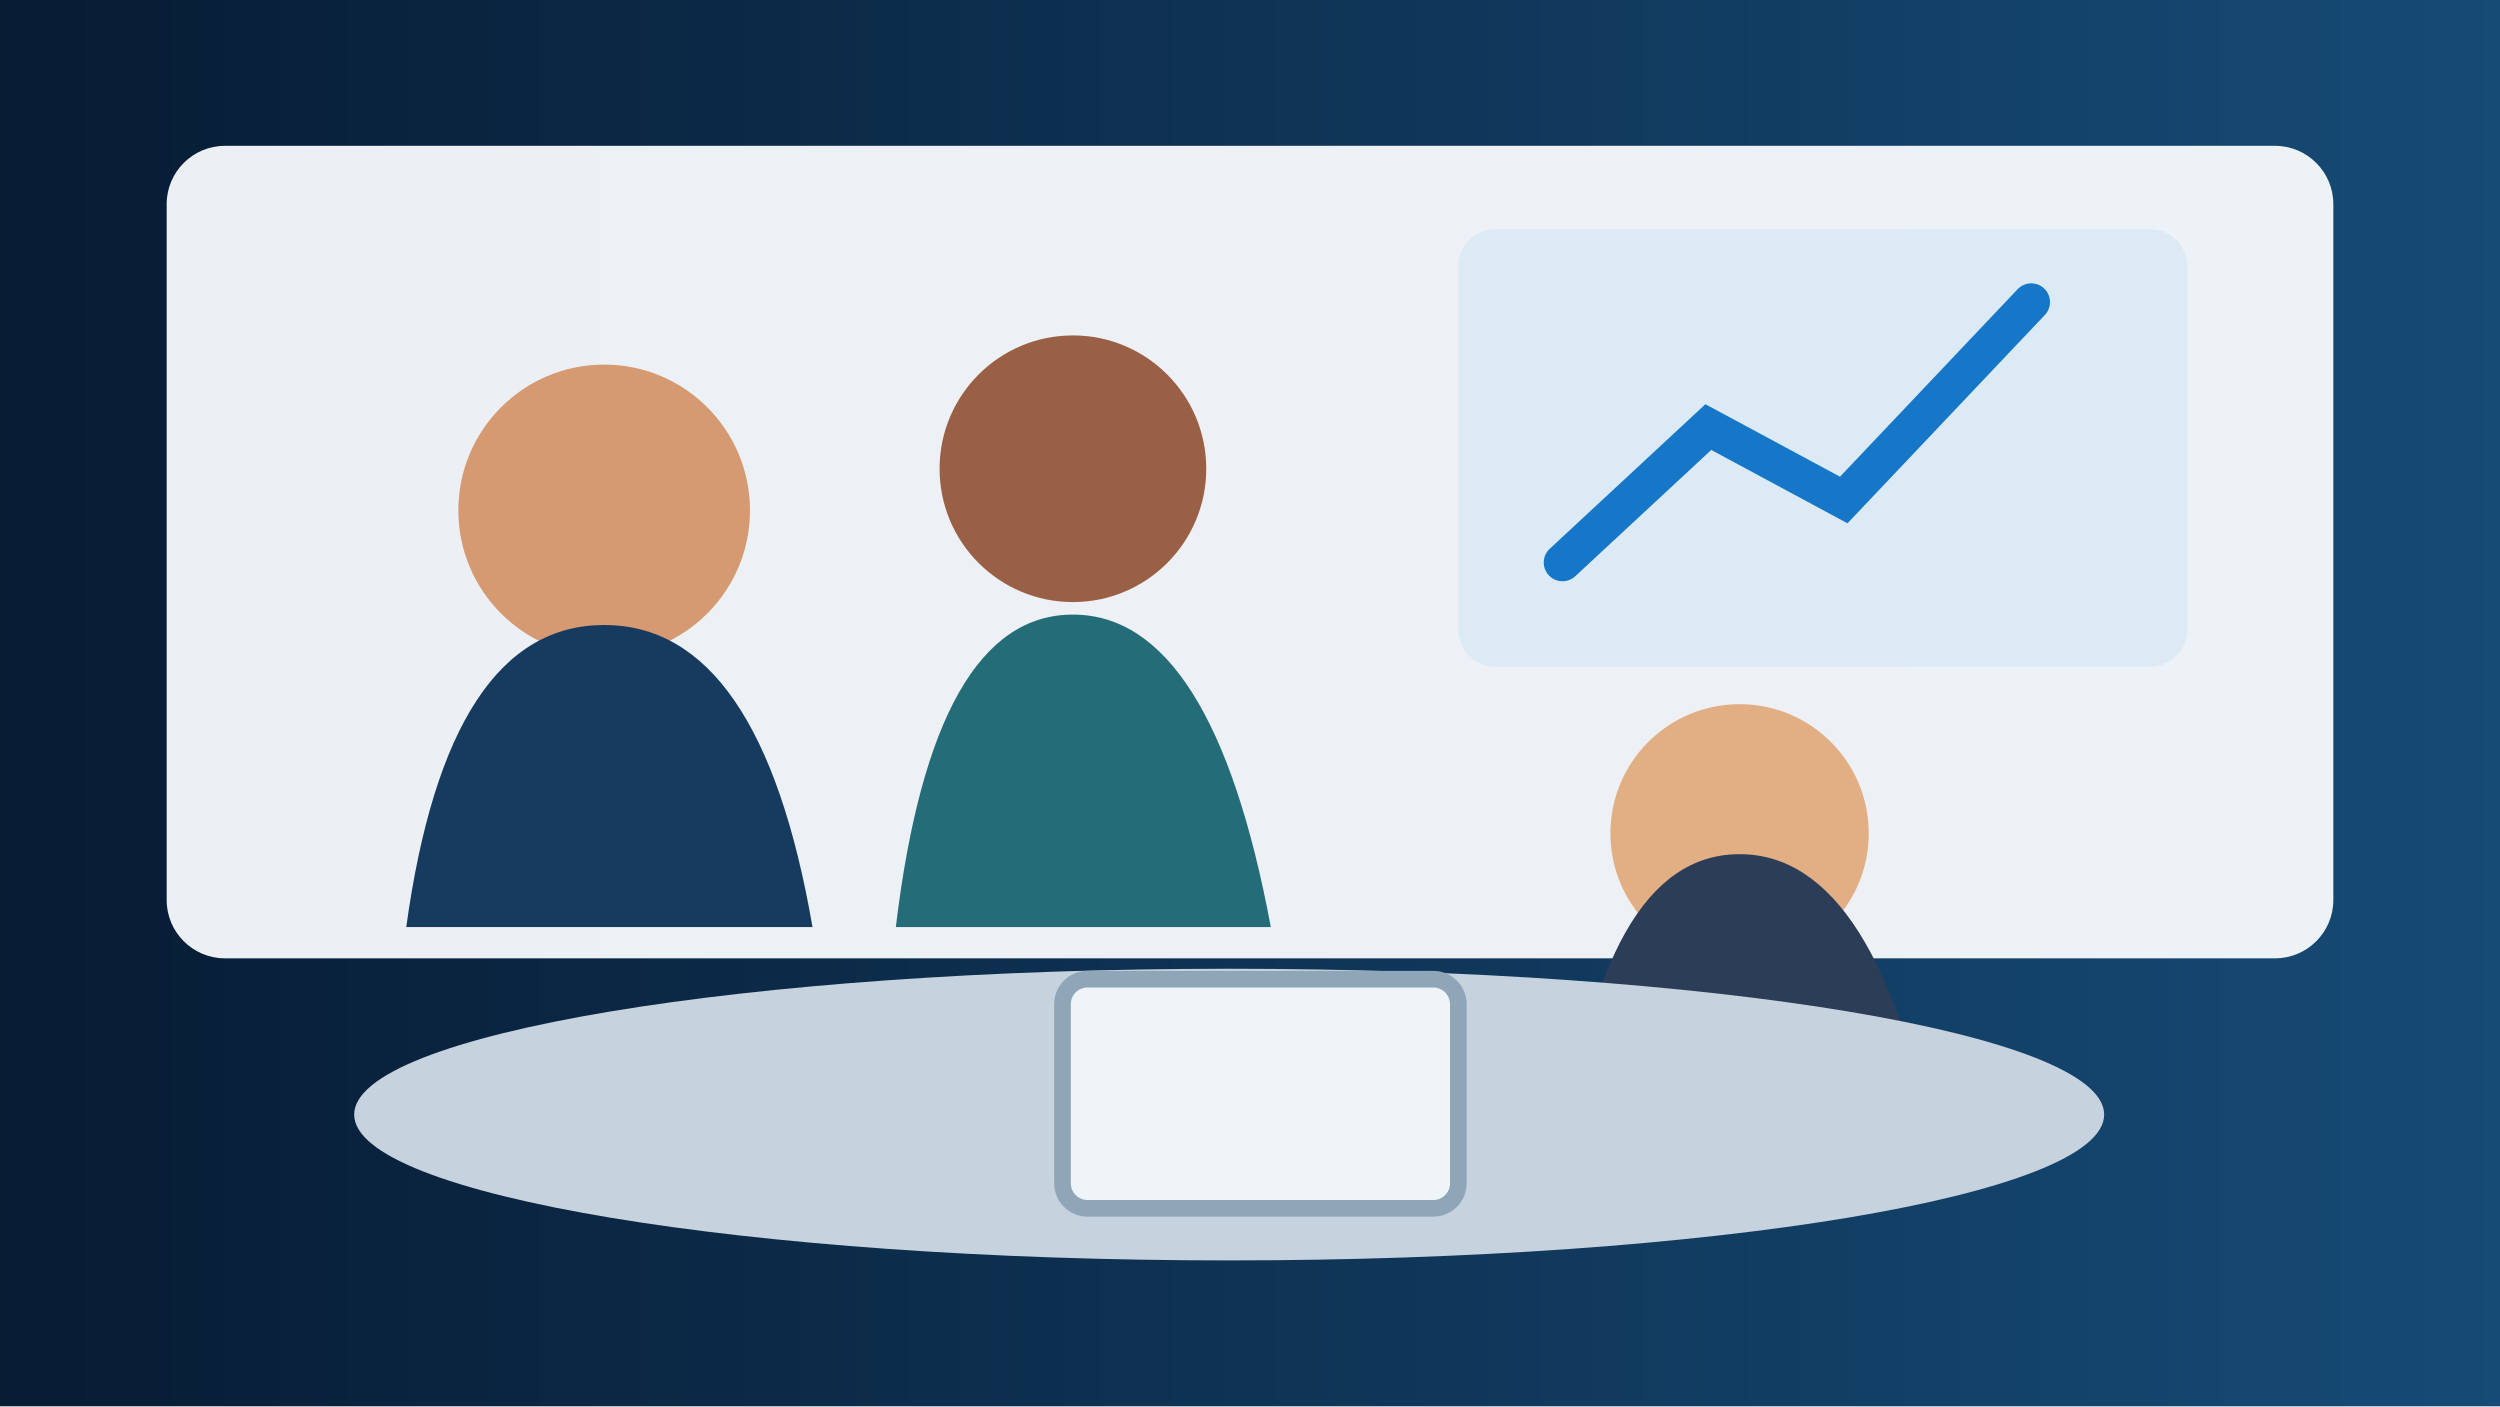
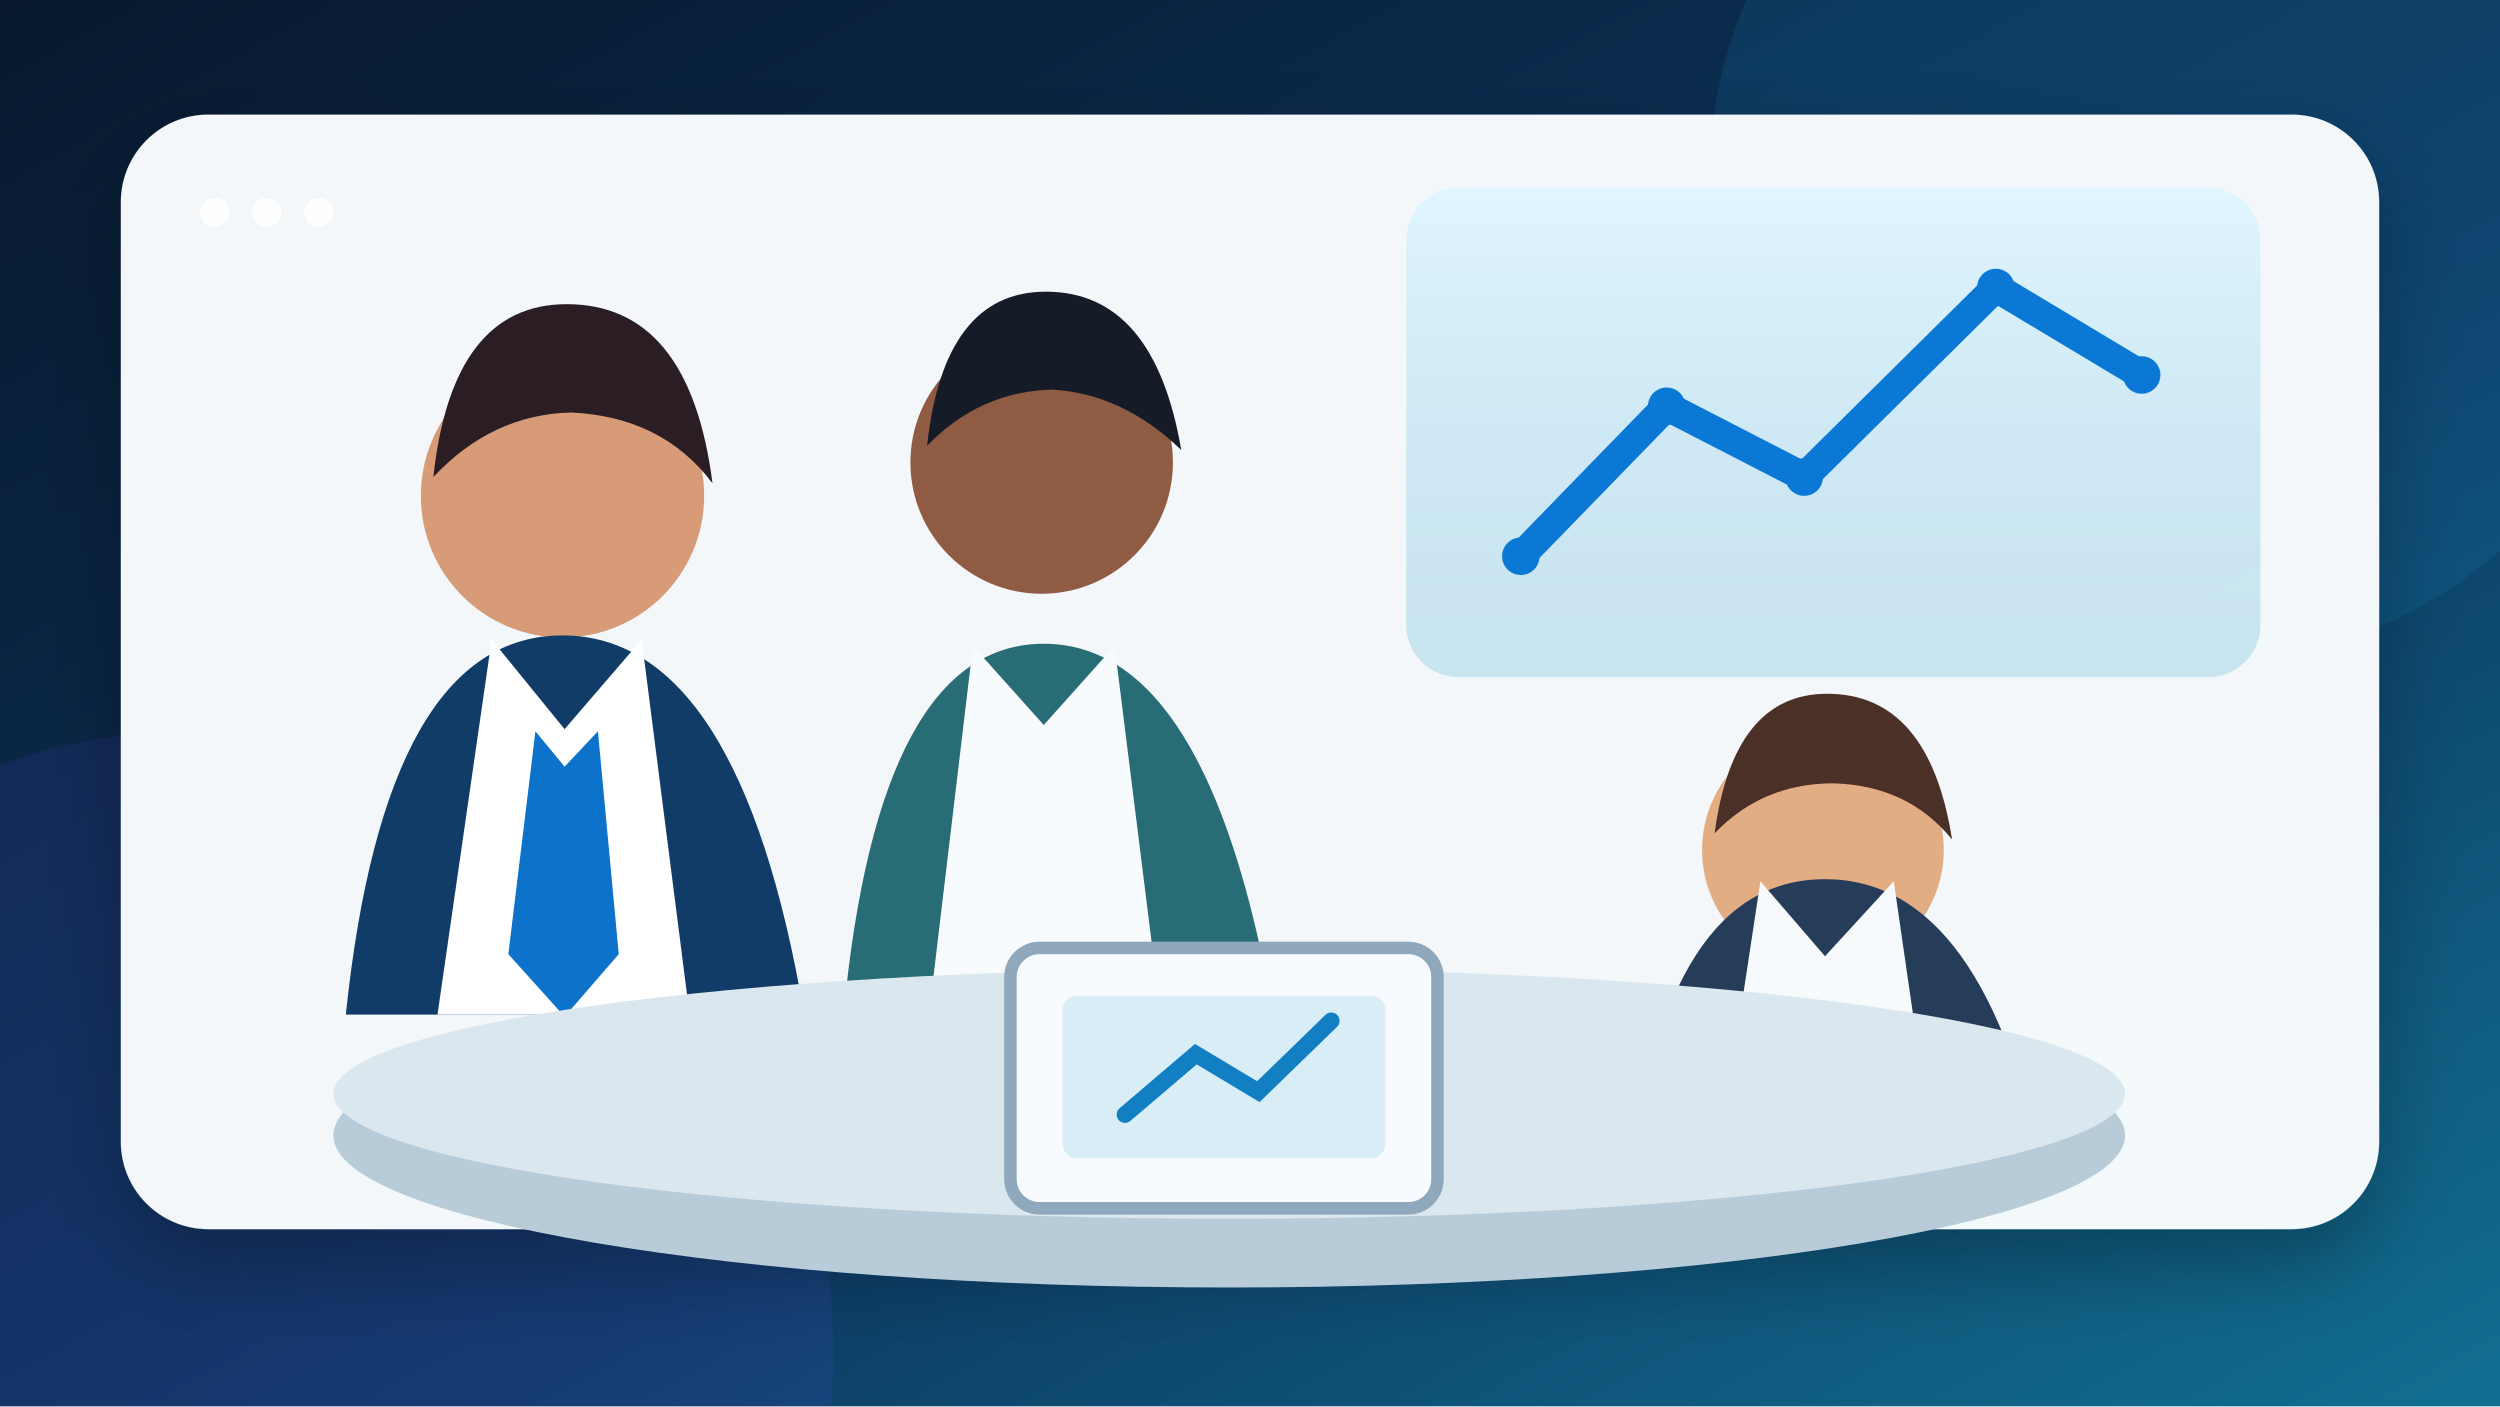
<svg xmlns="http://www.w3.org/2000/svg" viewBox="0 0 1200 675" role="img" aria-labelledby="t d">
  <defs>
-     <linearGradient id="g" x1="0" x2="1">
-       <stop stop-color="#071b33" />
-       <stop offset="1" stop-color="#164b76" />
+     <linearGradient id="bg" x2="1" y2="1">
+       <stop stop-color="#07182d" />
+       <stop offset=".58" stop-color="#0c3760" />
+       <stop offset="1" stop-color="#116f91" />
    </linearGradient>
+     <linearGradient id="glass" x2="0" y2="1">
+       <stop stop-color="#dff5ff" stop-opacity=".96" />
+       <stop offset="1" stop-color="#a9d6e8" stop-opacity=".58" />
+     </linearGradient>
+     <filter id="shadow">
+       <feDropShadow dx="0" dy="18" stdDeviation="20" flood-opacity=".28" />
+     </filter>
  </defs>
-   <rect width="1200" height="675" fill="url(#g)" />
-   <rect x="80" y="70" width="1040" height="390" rx="28" fill="#f6f9fc" opacity=".96" />
-   <rect x="700" y="110" width="350" height="210" rx="18" fill="#dceaf5" />
-   <path d="M750 270l70-65 65 35 90-95" fill="none" stroke="#1677c8" stroke-width="18" stroke-linecap="round" />
-   <circle cx="290" cy="245" r="70" fill="#d69a73" />
-   <path d="M195 445q20-145 95-145t100 145" fill="#173b5f" />
-   <circle cx="515" cy="225" r="64" fill="#9a6045" />
-   <path d="M430 445q18-150 85-150t95 150" fill="#246d78" />
-   <circle cx="835" cy="400" r="62" fill="#e2ae84" />
-   <path d="M750 560q18-150 85-150t95 150" fill="#2c3d58" />
-   <ellipse cx="590" cy="535" rx="420" ry="70" fill="#c6d3df" />
-   <rect x="510" y="470" width="190" height="110" rx="12" fill="#eef4f8" stroke="#8fa6b8" stroke-width="8" />
+   <rect width="1200" height="675" fill="url(#bg)" />
+   <circle cx="1050" cy="90" r="230" fill="#1d9ed0" opacity=".13" />
+   <circle cx="100" cy="650" r="300" fill="#6848ff" opacity=".10" />
+   <rect x="58" y="55" width="1084" height="535" rx="42" fill="#f8fbfd" opacity=".98" filter="url(#shadow)" />
+   <rect x="675" y="90" width="410" height="235" rx="25" fill="url(#glass)" />
+   <path d="M730 267l70-72 66 34 92-91 70 42" fill="none" stroke="#0a78d4" stroke-width="14" stroke-linecap="round" stroke-linejoin="round" />
+   <circle cx="730" cy="267" r="9" fill="#0a78d4" />
+   <circle cx="800" cy="195" r="9" fill="#0a78d4" />
+   <circle cx="866" cy="229" r="9" fill="#0a78d4" />
+   <circle cx="958" cy="138" r="9" fill="#0a78d4" />
+   <circle cx="1028" cy="180" r="9" fill="#0a78d4" />
+   <g>
+     <circle cx="270" cy="238" r="68" fill="#d89b78" />
+     <path d="M208 229q9-83 64-83 59 0 70 86-24-32-68-34-38 1-66 31" fill="#2b1d24" />
+     <path d="M166 487q19-182 104-182t116 182" fill="#123c68" />
+     <path d="M236 307l35 43 37-43 23 180h-121z" fill="#fff" />
+     <path d="M257 351l14 17 16-17 10 107-26 30-27-30z" fill="#0d72c9" />
+   </g>
+   <g>
+     <circle cx="500" cy="222" r="63" fill="#8f5b43" />
+     <path d="M445 214q8-74 57-74 52 0 65 76-28-27-62-29-35 1-60 27" fill="#161c27" />
+     <path d="M405 486q17-177 96-177t110 177" fill="#286c75" />
+     <path d="M467 310l34 38 34-38 22 176h-111z" fill="#f8fbfd" />
+   </g>
+   <g>
+     <circle cx="875" cy="408" r="58" fill="#e2ad83" />
+     <path d="M823 400q9-67 54-67 49 0 60 70-21-26-57-27-34 0-57 24" fill="#4b3028" />
+     <path d="M782 568q17-146 94-146t106 146" fill="#253d59" />
+     <path d="M845 423l31 36 33-36 21 145H823z" fill="#f7fafc" />
+   </g>
+   <ellipse cx="590" cy="545" rx="430" ry="73" fill="#b7cbd9" />
+   <ellipse cx="590" cy="525" rx="430" ry="60" fill="#dbe7ee" />
+   <rect x="485" y="455" width="205" height="125" rx="14" fill="#f7fbff" stroke="#8fa8bb" stroke-width="6" />
+   <rect x="510" y="478" width="155" height="78" rx="7" fill="#d9edf7" />
+   <path d="M540 535l34-29 30 18 35-34" fill="none" stroke="#137fc3" stroke-width="8" stroke-linecap="round" />
+   <g fill="#fff" opacity=".88">
+     <circle cx="103" cy="102" r="7" />
+     <circle cx="128" cy="102" r="7" />
+     <circle cx="153" cy="102" r="7" />
+   </g>
</svg>
